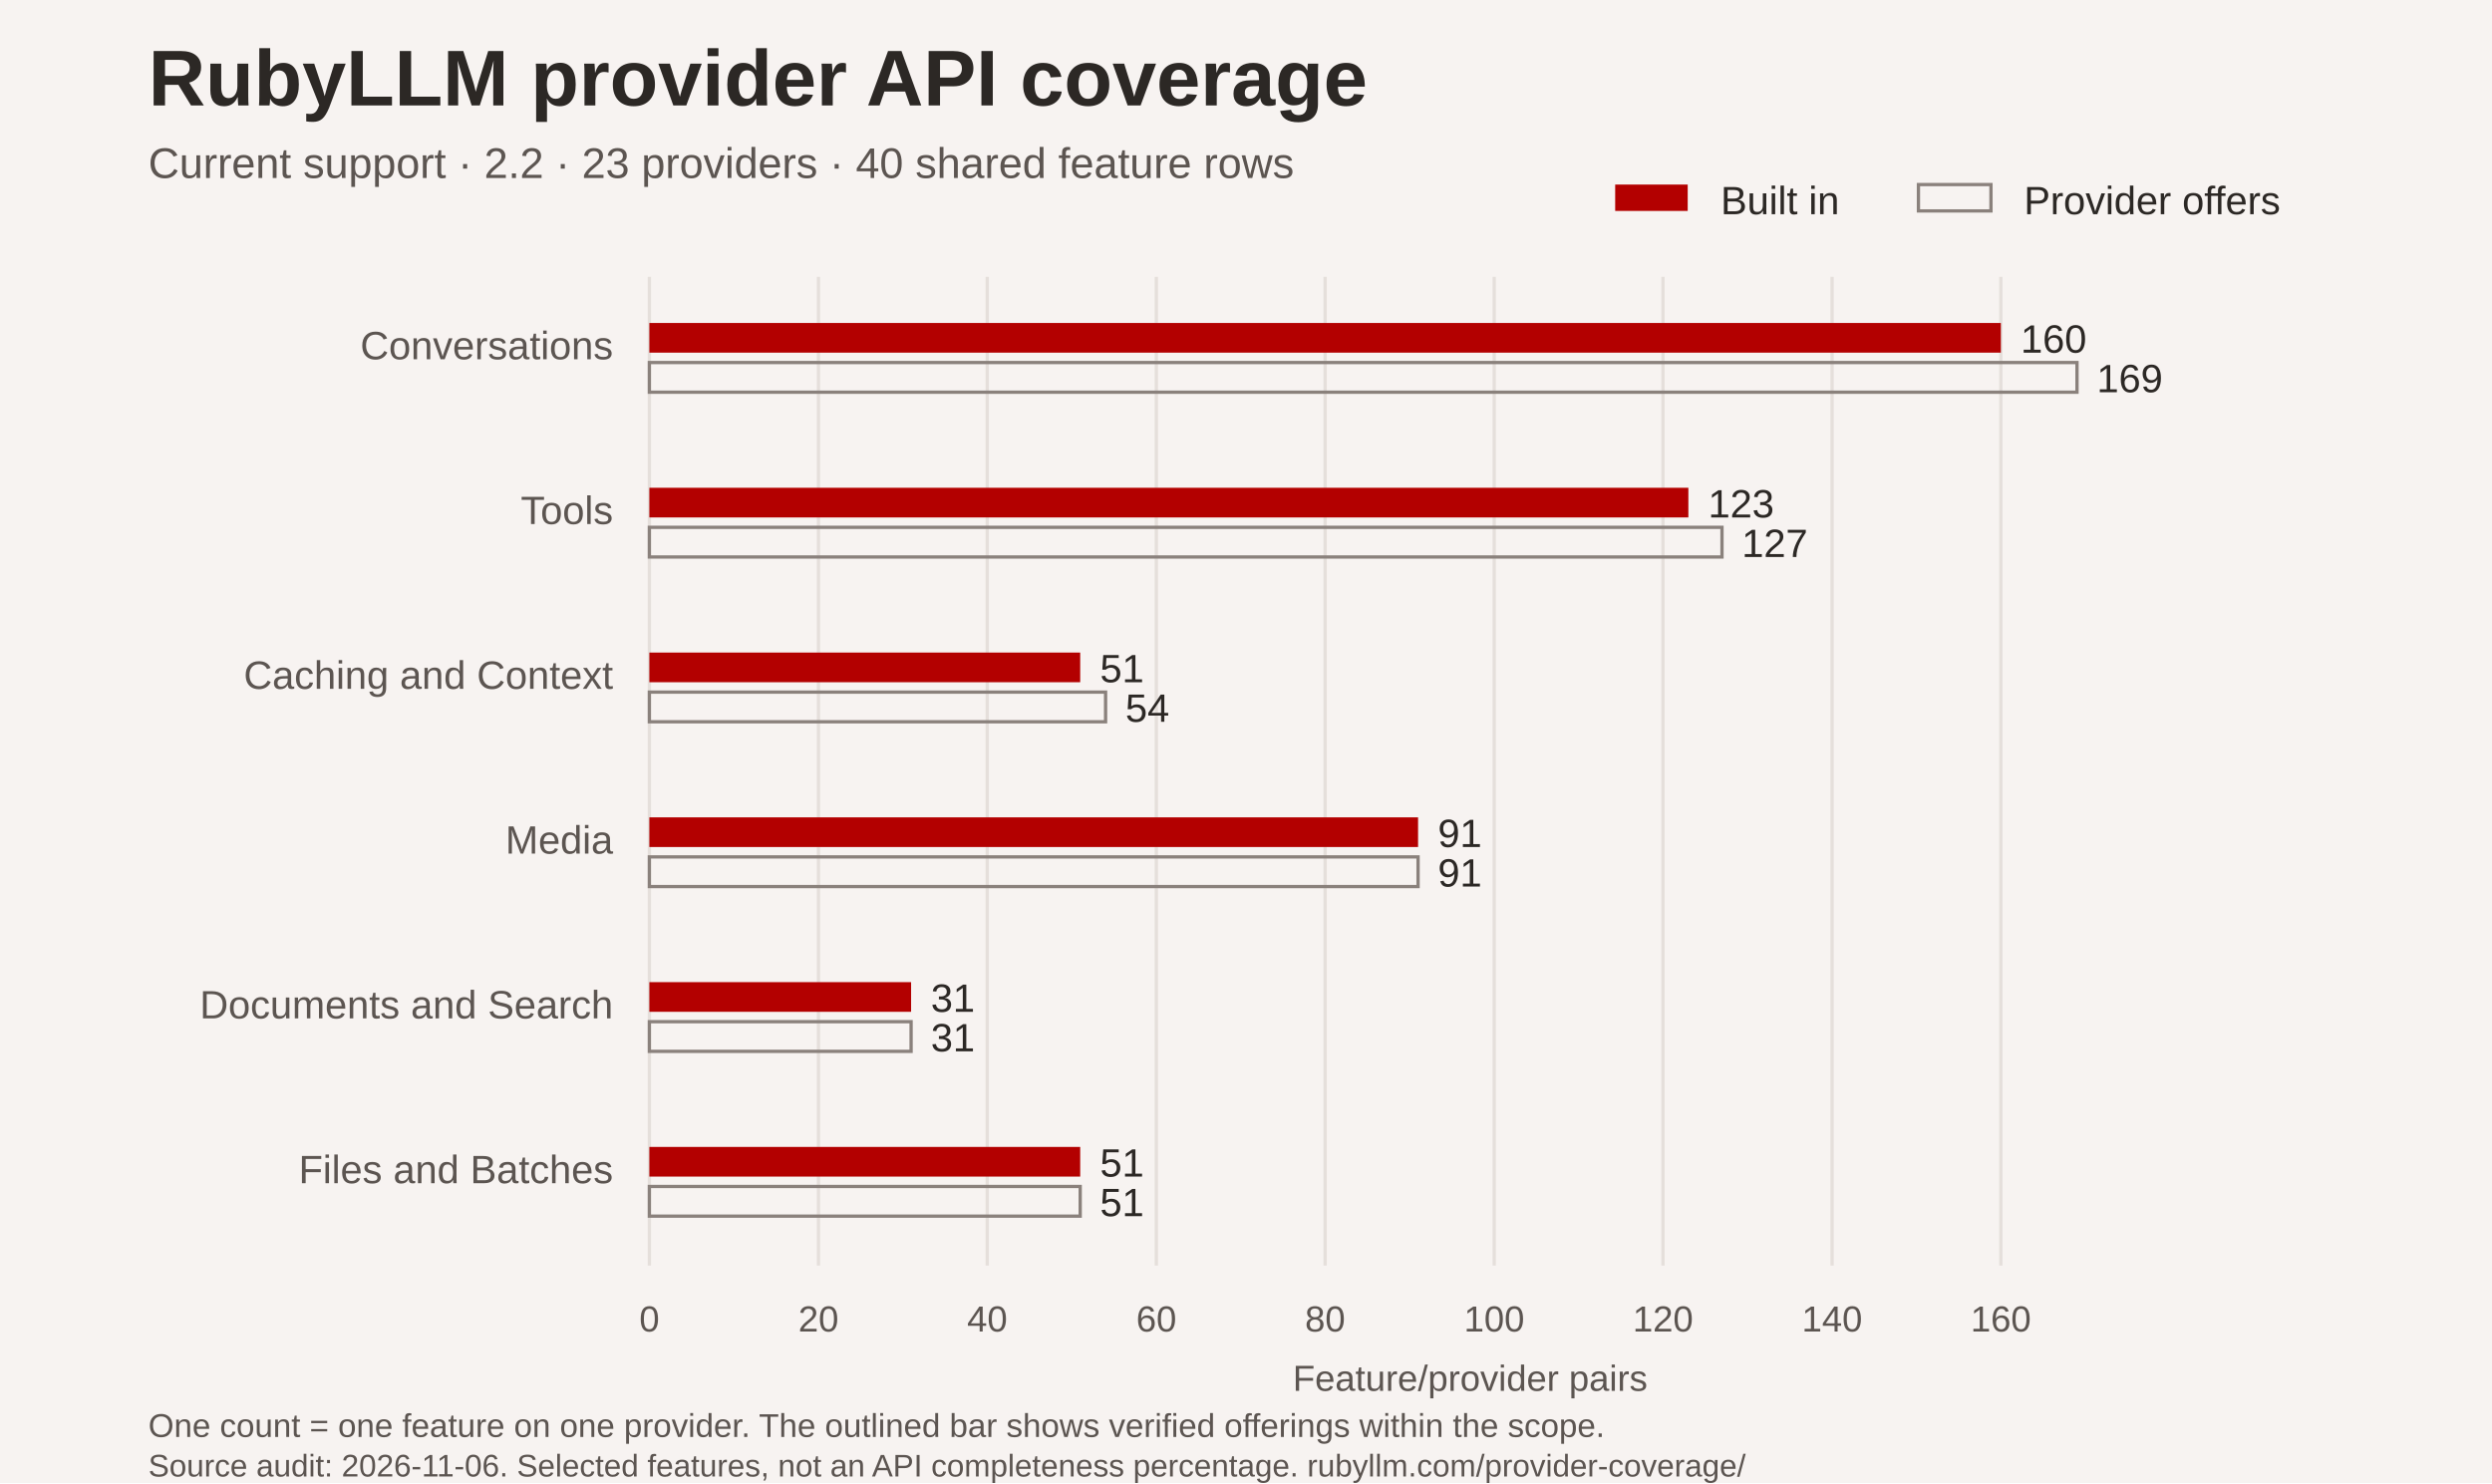
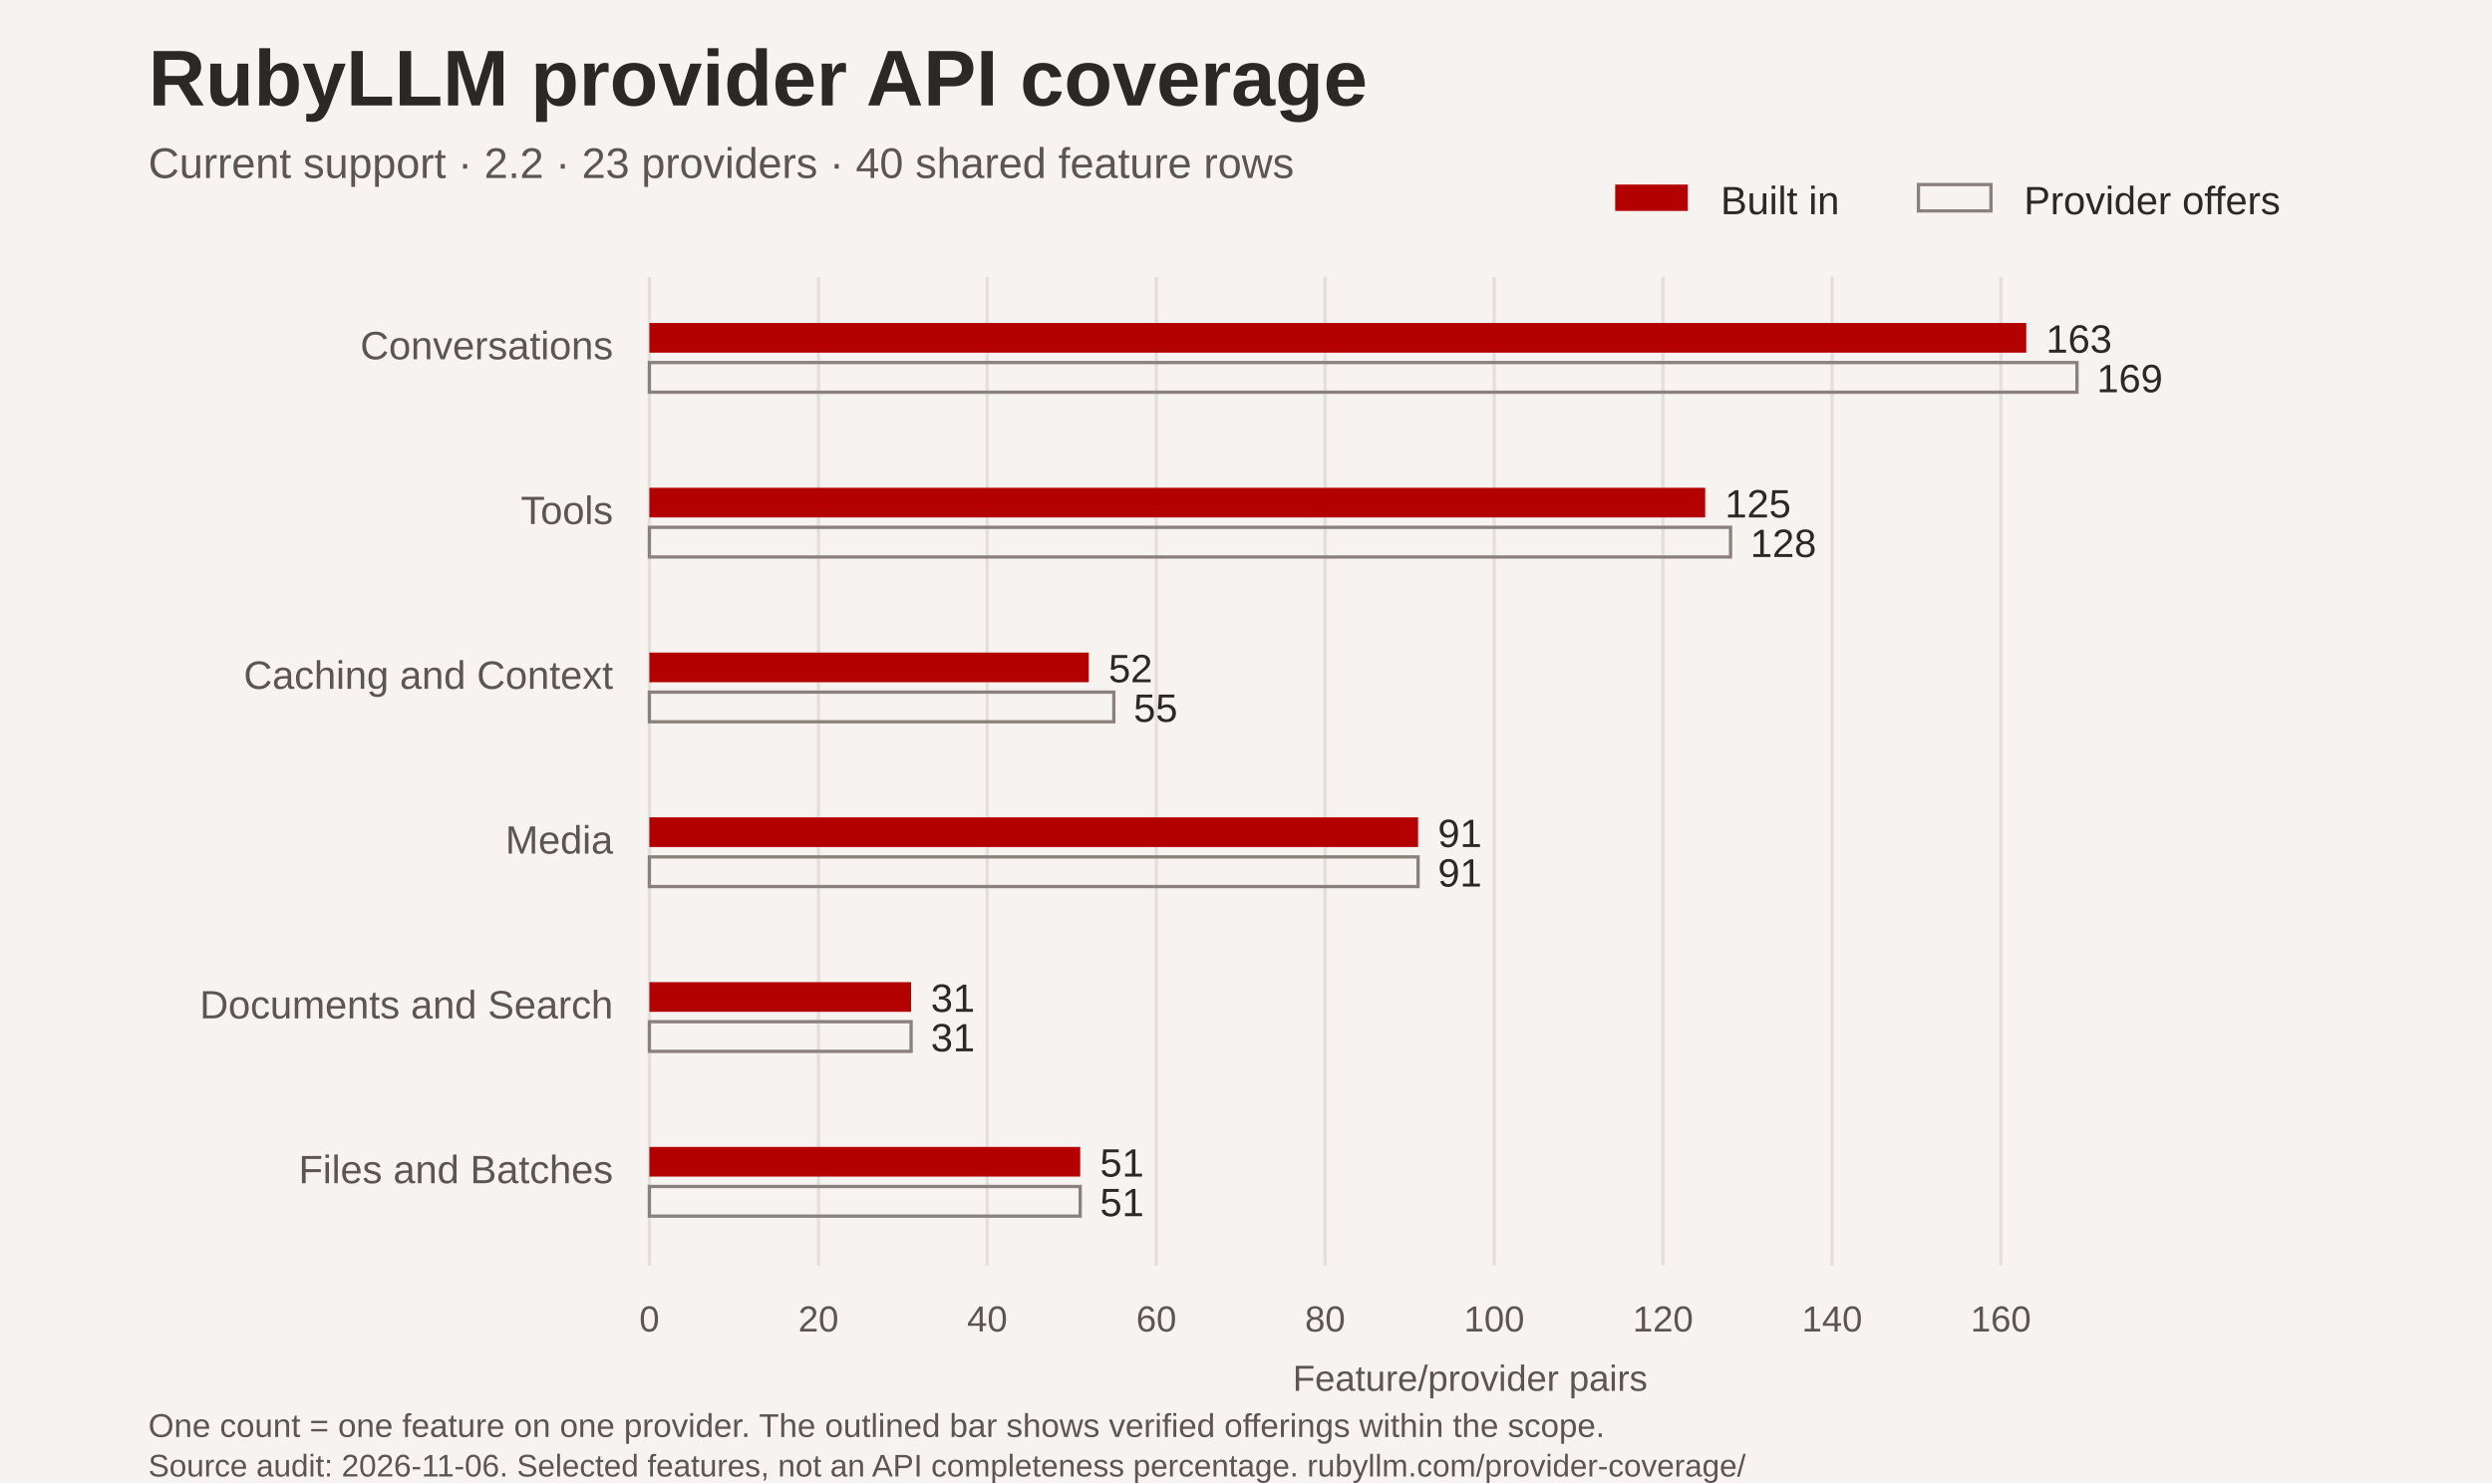
<svg xmlns="http://www.w3.org/2000/svg" width="756" height="450" viewBox="0 0 756 450" font-family="Liberation Sans, Arial, Helvetica, sans-serif" role="img" aria-labelledby="coverage-chart-title coverage-chart-description">
  <rect width="756" height="450" fill="#f7f3f1" />
  <text x="45" y="32" font-size="24" font-weight="700" fill="#2c2825">RubyLLM provider API coverage</text>
  <text x="45" y="54" font-size="13" fill="#5c5551">Current support · 2.2 · 23 providers · 40 shared feature rows</text>
  <rect x="490" y="56" width="22" height="8" fill="#b30000" />
  <text x="522" y="65" font-size="12" fill="#2c2825">Built in</text>
  <rect x="582" y="56" width="22" height="8" fill="none" stroke="#8a817c" />
  <text x="614" y="65" font-size="12" fill="#2c2825">Provider offers</text>
  <line x1="197.0" y1="84" x2="197.0" y2="384" stroke="#e5dfdb" />
  <text x="197.0" y="404" font-size="11" text-anchor="middle" fill="#5c5551">0</text>
  <line x1="248.3" y1="84" x2="248.3" y2="384" stroke="#e5dfdb" />
  <text x="248.3" y="404" font-size="11" text-anchor="middle" fill="#5c5551">20</text>
  <line x1="299.5" y1="84" x2="299.5" y2="384" stroke="#e5dfdb" />
  <text x="299.5" y="404" font-size="11" text-anchor="middle" fill="#5c5551">40</text>
  <line x1="350.8" y1="84" x2="350.8" y2="384" stroke="#e5dfdb" />
  <text x="350.8" y="404" font-size="11" text-anchor="middle" fill="#5c5551">60</text>
  <line x1="402.0" y1="84" x2="402.0" y2="384" stroke="#e5dfdb" />
  <text x="402.0" y="404" font-size="11" text-anchor="middle" fill="#5c5551">80</text>
  <line x1="453.3" y1="84" x2="453.3" y2="384" stroke="#e5dfdb" />
  <text x="453.3" y="404" font-size="11" text-anchor="middle" fill="#5c5551">100</text>
  <line x1="504.5" y1="84" x2="504.5" y2="384" stroke="#e5dfdb" />
  <text x="504.5" y="404" font-size="11" text-anchor="middle" fill="#5c5551">120</text>
  <line x1="555.8" y1="84" x2="555.8" y2="384" stroke="#e5dfdb" />
  <text x="555.8" y="404" font-size="11" text-anchor="middle" fill="#5c5551">140</text>
  <line x1="607.0" y1="84" x2="607.0" y2="384" stroke="#e5dfdb" />
  <text x="607.0" y="404" font-size="11" text-anchor="middle" fill="#5c5551">160</text>
  <text x="186" y="109" font-size="12" text-anchor="end" fill="#5c5551">Conversations</text>
-   <rect x="197" y="98" width="410.0" height="9" fill="#b30000" />
-   <text x="613.0" y="107" font-size="12" fill="#2c2825">160</text>
+   <rect x="197" y="98" width="417.7" height="9" fill="#b30000" />
+   <text x="620.7" y="107" font-size="12" fill="#2c2825">163</text>
  <rect x="197" y="110" width="433.1" height="9" fill="none" stroke="#8a817c" />
  <text x="636.1" y="119" font-size="12" fill="#2c2825">169</text>
  <text x="186" y="159" font-size="12" text-anchor="end" fill="#5c5551">Tools</text>
-   <rect x="197" y="148" width="315.2" height="9" fill="#b30000" />
-   <text x="518.2" y="157" font-size="12" fill="#2c2825">123</text>
-   <rect x="197" y="160" width="325.4" height="9" fill="none" stroke="#8a817c" />
-   <text x="528.4" y="169" font-size="12" fill="#2c2825">127</text>
+   <rect x="197" y="148" width="320.3" height="9" fill="#b30000" />
+   <text x="523.3" y="157" font-size="12" fill="#2c2825">125</text>
+   <rect x="197" y="160" width="328.0" height="9" fill="none" stroke="#8a817c" />
+   <text x="531.0" y="169" font-size="12" fill="#2c2825">128</text>
  <text x="186" y="209" font-size="12" text-anchor="end" fill="#5c5551">Caching and Context</text>
-   <rect x="197" y="198" width="130.7" height="9" fill="#b30000" />
-   <text x="333.7" y="207" font-size="12" fill="#2c2825">51</text>
-   <rect x="197" y="210" width="138.4" height="9" fill="none" stroke="#8a817c" />
-   <text x="341.4" y="219" font-size="12" fill="#2c2825">54</text>
+   <rect x="197" y="198" width="133.3" height="9" fill="#b30000" />
+   <text x="336.3" y="207" font-size="12" fill="#2c2825">52</text>
+   <rect x="197" y="210" width="140.9" height="9" fill="none" stroke="#8a817c" />
+   <text x="343.9" y="219" font-size="12" fill="#2c2825">55</text>
  <text x="186" y="259" font-size="12" text-anchor="end" fill="#5c5551">Media</text>
  <rect x="197" y="248" width="233.2" height="9" fill="#b30000" />
  <text x="436.2" y="257" font-size="12" fill="#2c2825">91</text>
  <rect x="197" y="260" width="233.2" height="9" fill="none" stroke="#8a817c" />
  <text x="436.2" y="269" font-size="12" fill="#2c2825">91</text>
  <text x="186" y="309" font-size="12" text-anchor="end" fill="#5c5551">Documents and Search</text>
  <rect x="197" y="298" width="79.4" height="9" fill="#b30000" />
  <text x="282.4" y="307" font-size="12" fill="#2c2825">31</text>
  <rect x="197" y="310" width="79.4" height="9" fill="none" stroke="#8a817c" />
  <text x="282.4" y="319" font-size="12" fill="#2c2825">31</text>
  <text x="186" y="359" font-size="12" text-anchor="end" fill="#5c5551">Files and Batches</text>
  <rect x="197" y="348" width="130.7" height="9" fill="#b30000" />
  <text x="333.7" y="357" font-size="12" fill="#2c2825">51</text>
  <rect x="197" y="360" width="130.7" height="9" fill="none" stroke="#8a817c" />
  <text x="333.7" y="369" font-size="12" fill="#2c2825">51</text>
  <text x="446" y="422" font-size="11" text-anchor="middle" fill="#5c5551">Feature/provider pairs</text>
  <text x="45" y="436" font-size="10" fill="#5c5551">One count = one feature on one provider. The outlined bar shows verified offerings within the scope.</text>
  <text x="45" y="448" font-size="9.5" fill="#5c5551">Source audit: 2026-11-06. Selected features, not an API completeness percentage. rubyllm.com/provider-coverage/</text>
</svg>
